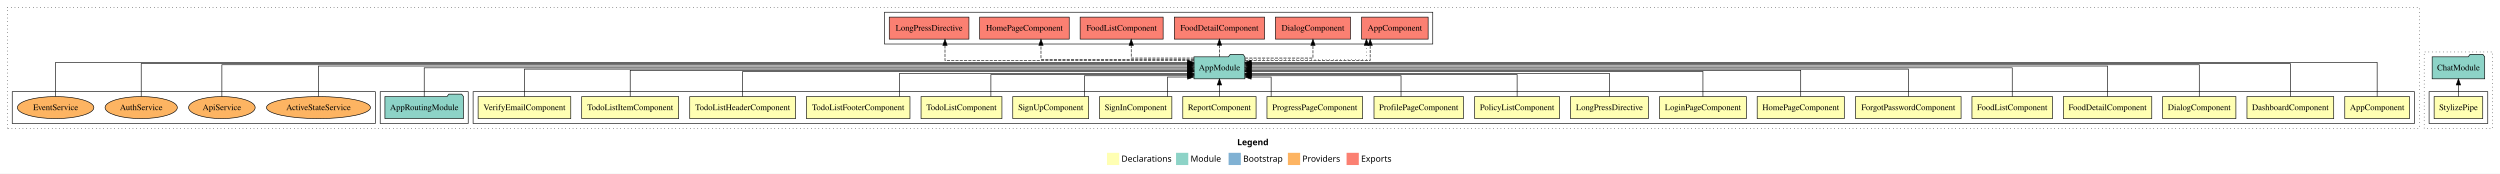
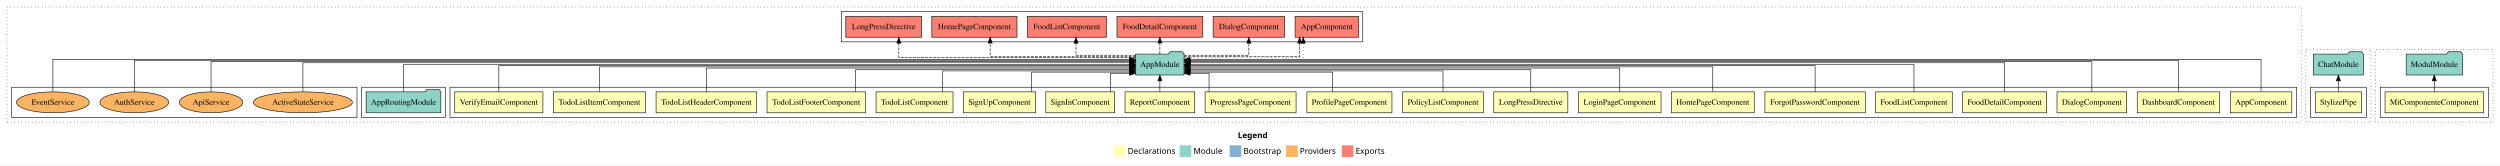
- <svg xmlns="http://www.w3.org/2000/svg" width="4090pt" height="284pt" viewBox="0.00 0.00 4090.00 284.00">
+ <svg xmlns="http://www.w3.org/2000/svg" width="4300pt" height="284pt" viewBox="0.00 0.00 4300.00 284.00">
  <g id="graph0" class="graph" transform="scale(1 1) rotate(0) translate(4 280)">
-     <polygon fill="#ffffff" stroke="transparent" points="-4,4 -4,-280 4086,-280 4086,4 -4,4" />
-     <text text-anchor="start" x="2020.009" y="-42.4" font-family="sans-serif" font-weight="bold" font-size="14.00" fill="#000000">Legend</text>
-     <polygon fill="#ffffb3" stroke="transparent" points="1807,-10 1807,-30 1827,-30 1827,-10 1807,-10" />
-     <text text-anchor="start" x="1830.629" y="-15.4" font-family="sans-serif" font-size="14.00" fill="#000000">  Declarations</text>
-     <polygon fill="#8dd3c7" stroke="transparent" points="1920,-10 1920,-30 1940,-30 1940,-10 1920,-10" />
-     <text text-anchor="start" x="1943.725" y="-15.4" font-family="sans-serif" font-size="14.00" fill="#000000">  Module</text>
-     <polygon fill="#80b1d3" stroke="transparent" points="2006,-10 2006,-30 2026,-30 2026,-10 2006,-10" />
-     <text text-anchor="start" x="2029.781" y="-15.4" font-family="sans-serif" font-size="14.00" fill="#000000">  Bootstrap</text>
-     <polygon fill="#fdb462" stroke="transparent" points="2103,-10 2103,-30 2123,-30 2123,-10 2103,-10" />
-     <text text-anchor="start" x="2126.673" y="-15.4" font-family="sans-serif" font-size="14.00" fill="#000000">  Providers</text>
-     <polygon fill="#fb8072" stroke="transparent" points="2199,-10 2199,-30 2219,-30 2219,-10 2199,-10" />
-     <text text-anchor="start" x="2222.726" y="-15.4" font-family="sans-serif" font-size="14.00" fill="#000000">  Exports</text>
+     <polygon fill="#ffffff" stroke="transparent" points="-4,4 -4,-280 4296,-280 4296,4 -4,4" />
+     <text text-anchor="start" x="2125.009" y="-42.4" font-family="sans-serif" font-weight="bold" font-size="14.00" fill="#000000">Legend</text>
+     <polygon fill="#ffffb3" stroke="transparent" points="1912,-10 1912,-30 1932,-30 1932,-10 1912,-10" />
+     <text text-anchor="start" x="1935.629" y="-15.4" font-family="sans-serif" font-size="14.00" fill="#000000">  Declarations</text>
+     <polygon fill="#8dd3c7" stroke="transparent" points="2025,-10 2025,-30 2045,-30 2045,-10 2025,-10" />
+     <text text-anchor="start" x="2048.725" y="-15.4" font-family="sans-serif" font-size="14.00" fill="#000000">  Module</text>
+     <polygon fill="#80b1d3" stroke="transparent" points="2111,-10 2111,-30 2131,-30 2131,-10 2111,-10" />
+     <text text-anchor="start" x="2134.781" y="-15.4" font-family="sans-serif" font-size="14.00" fill="#000000">  Bootstrap</text>
+     <polygon fill="#fdb462" stroke="transparent" points="2208,-10 2208,-30 2228,-30 2228,-10 2208,-10" />
+     <text text-anchor="start" x="2231.673" y="-15.4" font-family="sans-serif" font-size="14.00" fill="#000000">  Providers</text>
+     <polygon fill="#fb8072" stroke="transparent" points="2304,-10 2304,-30 2324,-30 2324,-10 2304,-10" />
+     <text text-anchor="start" x="2327.726" y="-15.4" font-family="sans-serif" font-size="14.00" fill="#000000">  Exports</text>
    <g id="clust1" class="cluster">
      <polygon fill="none" stroke="#000000" stroke-dasharray="1,5" points="8,-70 8,-268 3954,-268 3954,-70 8,-70" />
    </g>
    <g id="clust2" class="cluster">
      <polygon fill="none" stroke="#000000" points="770,-78 770,-130 3946,-130 3946,-78 770,-78" />
    </g>
    <g id="clust23" class="cluster">
      <polygon fill="none" stroke="#000000" points="618,-78 618,-130 762,-130 762,-78 618,-78" />
    </g>
    <g id="clust24" class="cluster">
      <polygon fill="none" stroke="#000000" points="1443,-208 1443,-260 2340,-260 2340,-208 1443,-208" />
    </g>
    <g id="clust26" class="cluster">
      <polygon fill="none" stroke="#000000" points="16,-78 16,-130 610,-130 610,-78 16,-78" />
    </g>
    <g id="clust33" class="cluster">
      <polygon fill="none" stroke="#000000" stroke-dasharray="1,5" points="3962,-70 3962,-195 4074,-195 4074,-70 3962,-70" />
    </g>
    <g id="clust34" class="cluster">
      <polygon fill="none" stroke="#000000" points="3970,-78 3970,-130 4066,-130 4066,-78 3970,-78" />
+     </g>
+     <g id="clust40" class="cluster">
+       <polygon fill="none" stroke="#000000" stroke-dasharray="1,5" points="4082,-70 4082,-195 4284,-195 4284,-70 4082,-70" />
+     </g>
+     <g id="clust41" class="cluster">
+       <polygon fill="none" stroke="#000000" points="4090,-78 4090,-130 4276,-130 4276,-78 4090,-78" />
    </g>
    <g id="node1" class="node">
      <polygon fill="#ffffb3" stroke="#000000" points="3937.94,-122 3832.06,-122 3832.06,-86 3937.94,-86 3937.94,-122" />
      <text text-anchor="middle" x="3885" y="-99.8" font-family="Times,serif" font-size="14.00" fill="#000000">AppComponent</text>
    </g>
    <g id="node21" class="node">
      <polygon fill="#8dd3c7" stroke="#000000" points="2032.657,-187 2029.657,-191 2008.657,-191 2005.657,-187 1949.343,-187 1949.343,-151 2032.657,-151 2032.657,-187" />
      <text text-anchor="middle" x="1991" y="-164.8" font-family="Times,serif" font-size="14.00" fill="#000000">AppModule</text>
    </g>
    <g id="edge1" class="edge">
      <path fill="none" stroke="#000000" d="M3885,-122.292C3885,-144.206 3885,-178 3885,-178 3885,-178 2042.766,-178 2042.766,-178" />
      <polygon fill="#000000" stroke="#000000" points="2042.766,-174.5 2032.766,-178 2042.766,-181.5 2042.766,-174.5" />
    </g>
    <g id="node2" class="node">
      <polygon fill="#ffffb3" stroke="#000000" points="3813.973,-122 3672.027,-122 3672.027,-86 3813.973,-86 3813.973,-122" />
      <text text-anchor="middle" x="3743" y="-99.8" font-family="Times,serif" font-size="14.00" fill="#000000">DashboardComponent</text>
    </g>
    <g id="edge2" class="edge">
      <path fill="none" stroke="#000000" d="M3743,-122.169C3743,-143.498 3743,-176 3743,-176 3743,-176 2043.009,-176 2043.009,-176" />
      <polygon fill="#000000" stroke="#000000" points="2043.009,-172.5 2033.009,-176 2043.009,-179.5 2043.009,-172.5" />
    </g>
    <g id="node3" class="node">
      <polygon fill="#ffffb3" stroke="#000000" points="3653.936,-122 3534.064,-122 3534.064,-86 3653.936,-86 3653.936,-122" />
      <text text-anchor="middle" x="3594" y="-99.8" font-family="Times,serif" font-size="14.00" fill="#000000">DialogComponent</text>
    </g>
    <g id="edge3" class="edge">
      <path fill="none" stroke="#000000" d="M3594,-122.027C3594,-142.767 3594,-174 3594,-174 3594,-174 2043.052,-174 2043.052,-174" />
      <polygon fill="#000000" stroke="#000000" points="2043.052,-170.5 2033.052,-174 2043.052,-177.5 2043.052,-170.5" />
    </g>
    <g id="node4" class="node">
      <polygon fill="#ffffb3" stroke="#000000" points="3516.323,-122 3371.677,-122 3371.677,-86 3516.323,-86 3516.323,-122" />
      <text text-anchor="middle" x="3444" y="-99.8" font-family="Times,serif" font-size="14.00" fill="#000000">FoodDetailComponent</text>
    </g>
    <g id="edge4" class="edge">
      <path fill="none" stroke="#000000" d="M3444,-122.223C3444,-142.365 3444,-172 3444,-172 3444,-172 2042.918,-172 2042.918,-172" />
      <polygon fill="#000000" stroke="#000000" points="2042.918,-168.5 2032.918,-172 2042.918,-175.5 2042.918,-168.5" />
    </g>
    <g id="node5" class="node">
      <polygon fill="#ffffb3" stroke="#000000" points="3353.893,-122 3222.107,-122 3222.107,-86 3353.893,-86 3353.893,-122" />
      <text text-anchor="middle" x="3288" y="-99.8" font-family="Times,serif" font-size="14.00" fill="#000000">FoodListComponent</text>
    </g>
    <g id="edge5" class="edge">
      <path fill="none" stroke="#000000" d="M3288,-122.106C3288,-141.339 3288,-169 3288,-169 3288,-169 2042.685,-169 2042.685,-169" />
      <polygon fill="#000000" stroke="#000000" points="2042.685,-165.5 2032.685,-169 2042.685,-172.5 2042.685,-165.5" />
    </g>
    <g id="node6" class="node">
      <polygon fill="#ffffb3" stroke="#000000" points="3204.32,-122 3031.68,-122 3031.68,-86 3204.32,-86 3204.32,-122" />
      <text text-anchor="middle" x="3118" y="-99.8" font-family="Times,serif" font-size="14.00" fill="#000000">ForgotPasswordComponent</text>
    </g>
    <g id="edge6" class="edge">
      <path fill="none" stroke="#000000" d="M3118,-122.222C3118,-140.828 3118,-167 3118,-167 3118,-167 2042.784,-167 2042.784,-167" />
      <polygon fill="#000000" stroke="#000000" points="2042.784,-163.5 2032.784,-167 2042.784,-170.5 2042.784,-163.5" />
    </g>
    <g id="node7" class="node">
      <polygon fill="#ffffb3" stroke="#000000" points="3013.256,-122 2870.744,-122 2870.744,-86 3013.256,-86 3013.256,-122" />
      <text text-anchor="middle" x="2942" y="-99.8" font-family="Times,serif" font-size="14.00" fill="#000000">HomePageComponent</text>
    </g>
    <g id="edge7" class="edge">
      <path fill="none" stroke="#000000" d="M2942,-122.302C2942,-140.27 2942,-165 2942,-165 2942,-165 2042.782,-165 2042.782,-165" />
      <polygon fill="#000000" stroke="#000000" points="2042.782,-161.5 2032.782,-165 2042.782,-168.5 2042.782,-161.5" />
    </g>
    <g id="node8" class="node">
      <polygon fill="#ffffb3" stroke="#000000" points="2852.987,-122 2711.013,-122 2711.013,-86 2852.987,-86 2852.987,-122" />
      <text text-anchor="middle" x="2782" y="-99.8" font-family="Times,serif" font-size="14.00" fill="#000000">LoginPageComponent</text>
    </g>
    <g id="edge8" class="edge">
      <path fill="none" stroke="#000000" d="M2782,-122.022C2782,-139.373 2782,-163 2782,-163 2782,-163 2042.691,-163 2042.691,-163" />
      <polygon fill="#000000" stroke="#000000" points="2042.691,-159.5 2032.691,-163 2042.691,-166.5 2042.691,-159.5" />
    </g>
    <g id="node9" class="node">
      <polygon fill="#ffffb3" stroke="#000000" points="2692.682,-122 2565.318,-122 2565.318,-86 2692.682,-86 2692.682,-122" />
      <text text-anchor="middle" x="2629" y="-99.8" font-family="Times,serif" font-size="14.00" fill="#000000">LongPressDirective</text>
    </g>
    <g id="edge9" class="edge">
      <path fill="none" stroke="#000000" d="M2629,-122.027C2629,-138.398 2629,-160 2629,-160 2629,-160 2042.861,-160 2042.861,-160" />
      <polygon fill="#000000" stroke="#000000" points="2042.861,-156.5 2032.861,-160 2042.861,-163.5 2042.861,-156.5" />
    </g>
    <g id="node10" class="node">
      <polygon fill="#ffffb3" stroke="#000000" points="2547.389,-122 2408.611,-122 2408.611,-86 2547.389,-86 2547.389,-122" />
      <text text-anchor="middle" x="2478" y="-99.8" font-family="Times,serif" font-size="14.00" fill="#000000">PolicyListComponent</text>
    </g>
    <g id="edge10" class="edge">
      <path fill="none" stroke="#000000" d="M2478,-122.282C2478,-137.948 2478,-158 2478,-158 2478,-158 2042.943,-158 2042.943,-158" />
      <polygon fill="#000000" stroke="#000000" points="2042.943,-154.5 2032.943,-158 2042.943,-161.5 2042.943,-154.5" />
    </g>
    <g id="node11" class="node">
      <polygon fill="#ffffb3" stroke="#000000" points="2390.144,-122 2243.856,-122 2243.856,-86 2390.144,-86 2390.144,-122" />
      <text text-anchor="middle" x="2317" y="-99.8" font-family="Times,serif" font-size="14.00" fill="#000000">ProfilePageComponent</text>
    </g>
    <g id="edge11" class="edge">
      <path fill="none" stroke="#000000" d="M2288.074,-122.187C2288.074,-137.182 2288.074,-156 2288.074,-156 2288.074,-156 2042.933,-156 2042.933,-156" />
      <polygon fill="#000000" stroke="#000000" points="2042.933,-152.5 2032.933,-156 2042.933,-159.5 2042.933,-152.5" />
    </g>
    <g id="node12" class="node">
      <polygon fill="#ffffb3" stroke="#000000" points="2225.252,-122 2068.748,-122 2068.748,-86 2225.252,-86 2225.252,-122" />
      <text text-anchor="middle" x="2147" y="-99.8" font-family="Times,serif" font-size="14.00" fill="#000000">ProgressPageComponent</text>
    </g>
    <g id="edge12" class="edge">
      <path fill="none" stroke="#000000" d="M2075.578,-122.051C2075.578,-136.373 2075.578,-154 2075.578,-154 2075.578,-154 2042.794,-154 2042.794,-154" />
      <polygon fill="#000000" stroke="#000000" points="2042.794,-150.5 2032.794,-154 2042.794,-157.5 2042.794,-150.5" />
    </g>
    <g id="node13" class="node">
      <polygon fill="#ffffb3" stroke="#000000" points="2050.936,-122 1931.064,-122 1931.064,-86 2050.936,-86 2050.936,-122" />
      <text text-anchor="middle" x="1991" y="-99.8" font-family="Times,serif" font-size="14.00" fill="#000000">ReportComponent</text>
    </g>
    <g id="edge13" class="edge">
      <path fill="none" stroke="#000000" d="M1991,-122.106C1991,-122.106 1991,-140.991 1991,-140.991" />
      <polygon fill="#000000" stroke="#000000" points="1987.5,-140.991 1991,-150.991 1994.5,-140.991 1987.5,-140.991" />
    </g>
    <g id="node14" class="node">
      <polygon fill="#ffffb3" stroke="#000000" points="1913.167,-122 1794.833,-122 1794.833,-86 1913.167,-86 1913.167,-122" />
      <text text-anchor="middle" x="1854" y="-99.8" font-family="Times,serif" font-size="14.00" fill="#000000">SignInComponent</text>
    </g>
    <g id="edge14" class="edge">
      <path fill="none" stroke="#000000" d="M1906.015,-122.051C1906.015,-136.373 1906.015,-154 1906.015,-154 1906.015,-154 1939.005,-154 1939.005,-154" />
      <polygon fill="#000000" stroke="#000000" points="1939.005,-157.5 1949.005,-154 1939.005,-150.5 1939.005,-157.5" />
    </g>
    <g id="node15" class="node">
      <polygon fill="#ffffb3" stroke="#000000" points="1777.112,-122 1652.888,-122 1652.888,-86 1777.112,-86 1777.112,-122" />
      <text text-anchor="middle" x="1715" y="-99.8" font-family="Times,serif" font-size="14.00" fill="#000000">SignUpComponent</text>
    </g>
    <g id="edge15" class="edge">
      <path fill="none" stroke="#000000" d="M1770.18,-122.187C1770.18,-137.182 1770.18,-156 1770.18,-156 1770.18,-156 1939.206,-156 1939.206,-156" />
      <polygon fill="#000000" stroke="#000000" points="1939.206,-159.5 1949.206,-156 1939.206,-152.5 1939.206,-159.5" />
    </g>
    <g id="node16" class="node">
      <polygon fill="#ffffb3" stroke="#000000" points="1635.164,-122 1502.836,-122 1502.836,-86 1635.164,-86 1635.164,-122" />
      <text text-anchor="middle" x="1569" y="-99.8" font-family="Times,serif" font-size="14.00" fill="#000000">TodoListComponent</text>
    </g>
    <g id="edge16" class="edge">
      <path fill="none" stroke="#000000" d="M1617.102,-122.282C1617.102,-137.948 1617.102,-158 1617.102,-158 1617.102,-158 1939.197,-158 1939.197,-158" />
      <polygon fill="#000000" stroke="#000000" points="1939.197,-161.5 1949.197,-158 1939.197,-154.5 1939.197,-161.5" />
    </g>
    <g id="node17" class="node">
      <polygon fill="#ffffb3" stroke="#000000" points="1484.712,-122 1315.288,-122 1315.288,-86 1484.712,-86 1484.712,-122" />
      <text text-anchor="middle" x="1400" y="-99.8" font-family="Times,serif" font-size="14.00" fill="#000000">TodoListFooterComponent</text>
    </g>
    <g id="edge17" class="edge">
      <path fill="none" stroke="#000000" d="M1467.632,-122.027C1467.632,-138.398 1467.632,-160 1467.632,-160 1467.632,-160 1939.055,-160 1939.055,-160" />
      <polygon fill="#000000" stroke="#000000" points="1939.055,-163.5 1949.055,-160 1939.055,-156.5 1939.055,-163.5" />
    </g>
    <g id="node18" class="node">
      <polygon fill="#ffffb3" stroke="#000000" points="1297.574,-122 1124.426,-122 1124.426,-86 1297.574,-86 1297.574,-122" />
      <text text-anchor="middle" x="1211" y="-99.8" font-family="Times,serif" font-size="14.00" fill="#000000">TodoListHeaderComponent</text>
    </g>
    <g id="edge18" class="edge">
      <path fill="none" stroke="#000000" d="M1211,-122.022C1211,-139.373 1211,-163 1211,-163 1211,-163 1939.34,-163 1939.34,-163" />
      <polygon fill="#000000" stroke="#000000" points="1939.34,-166.5 1949.34,-163 1939.34,-159.5 1939.34,-166.5" />
    </g>
    <g id="node19" class="node">
      <polygon fill="#ffffb3" stroke="#000000" points="1106.32,-122 947.68,-122 947.68,-86 1106.32,-86 1106.32,-122" />
      <text text-anchor="middle" x="1027" y="-99.8" font-family="Times,serif" font-size="14.00" fill="#000000">TodoListItemComponent</text>
    </g>
    <g id="edge19" class="edge">
      <path fill="none" stroke="#000000" d="M1027,-122.302C1027,-140.27 1027,-165 1027,-165 1027,-165 1939.269,-165 1939.269,-165" />
      <polygon fill="#000000" stroke="#000000" points="1939.269,-168.5 1949.269,-165 1939.269,-161.5 1939.269,-168.5" />
    </g>
    <g id="node20" class="node">
      <polygon fill="#ffffb3" stroke="#000000" points="929.805,-122 778.195,-122 778.195,-86 929.805,-86 929.805,-122" />
      <text text-anchor="middle" x="854" y="-99.8" font-family="Times,serif" font-size="14.00" fill="#000000">VerifyEmailComponent</text>
    </g>
    <g id="edge20" class="edge">
      <path fill="none" stroke="#000000" d="M854,-122.222C854,-140.828 854,-167 854,-167 854,-167 1939.185,-167 1939.185,-167" />
      <polygon fill="#000000" stroke="#000000" points="1939.185,-170.5 1949.185,-167 1939.185,-163.5 1939.185,-170.5" />
    </g>
    <g id="node23" class="node">
      <polygon fill="#fb8072" stroke="#000000" points="2332.439,-252 2223.561,-252 2223.561,-216 2332.439,-216 2332.439,-252" />
      <text text-anchor="middle" x="2278" y="-229.8" font-family="Times,serif" font-size="14.00" fill="#000000">AppComponent </text>
    </g>
    <g id="edge22" class="edge">
-       <path fill="none" stroke="#000000" stroke-dasharray="5,2" d="M2032.829,-181C2103.178,-181 2237.577,-181 2237.577,-181 2237.577,-181 2237.577,-205.76 2237.577,-205.76" />
+       <path fill="none" stroke="#000000" stroke-dasharray="5,2" d="M2032.888,-183C2101.786,-183 2231.477,-183 2231.477,-183 2231.477,-183 2231.477,-205.876 2231.477,-205.876" />
+       <polygon fill="#000000" stroke="#000000" points="2227.977,-205.876 2231.477,-215.876 2234.977,-205.876 2227.977,-205.876" />
+     </g>
+     <g id="edge28" class="edge">
+       <path fill="none" stroke="#000000" stroke-dasharray="1,5" d="M2032.829,-181C2103.178,-181 2237.577,-181 2237.577,-181 2237.577,-181 2237.577,-205.76 2237.577,-205.76" />
      <polygon fill="#000000" stroke="#000000" points="2234.077,-205.76 2237.577,-215.76 2241.077,-205.76 2234.077,-205.76" />
-     </g>
-     <g id="edge28" class="edge">
-       <path fill="none" stroke="#000000" stroke-dasharray="1,5" d="M2032.888,-183C2101.786,-183 2231.477,-183 2231.477,-183 2231.477,-183 2231.477,-205.876 2231.477,-205.876" />
-       <polygon fill="#000000" stroke="#000000" points="2227.977,-205.876 2231.477,-215.876 2234.977,-205.876 2227.977,-205.876" />
    </g>
    <g id="node24" class="node">
      <polygon fill="#fb8072" stroke="#000000" points="2205.435,-252 2082.565,-252 2082.565,-216 2205.435,-216 2205.435,-252" />
      <text text-anchor="middle" x="2144" y="-229.8" font-family="Times,serif" font-size="14.00" fill="#000000">DialogComponent </text>
    </g>
    <g id="edge23" class="edge">
      <path fill="none" stroke="#000000" stroke-dasharray="5,2" d="M2032.808,-185C2078.108,-185 2144,-185 2144,-185 2144,-185 2144,-205.754 2144,-205.754" />
      <polygon fill="#000000" stroke="#000000" points="2140.5,-205.754 2144,-215.754 2147.5,-205.754 2140.5,-205.754" />
    </g>
    <g id="node25" class="node">
      <polygon fill="#fb8072" stroke="#000000" points="2064.823,-252 1917.177,-252 1917.177,-216 2064.823,-216 2064.823,-252" />
      <text text-anchor="middle" x="1991" y="-229.8" font-family="Times,serif" font-size="14.00" fill="#000000">FoodDetailComponent </text>
    </g>
    <g id="edge24" class="edge">
      <path fill="none" stroke="#000000" stroke-dasharray="5,2" d="M1991,-187.106C1991,-187.106 1991,-205.991 1991,-205.991" />
      <polygon fill="#000000" stroke="#000000" points="1987.5,-205.991 1991,-215.991 1994.5,-205.991 1987.5,-205.991" />
    </g>
    <g id="node26" class="node">
      <polygon fill="#fb8072" stroke="#000000" points="1898.894,-252 1763.106,-252 1763.106,-216 1898.894,-216 1898.894,-252" />
      <text text-anchor="middle" x="1831" y="-229.8" font-family="Times,serif" font-size="14.00" fill="#000000">FoodListComponent </text>
    </g>
    <g id="edge25" class="edge">
      <path fill="none" stroke="#000000" stroke-dasharray="5,2" d="M1949.257,-185C1906.634,-185 1846.682,-185 1846.682,-185 1846.682,-185 1846.682,-205.754 1846.682,-205.754" />
      <polygon fill="#000000" stroke="#000000" points="1843.182,-205.754 1846.682,-215.754 1850.182,-205.754 1843.182,-205.754" />
    </g>
    <g id="node27" class="node">
      <polygon fill="#fb8072" stroke="#000000" points="1745.256,-252 1598.744,-252 1598.744,-216 1745.256,-216 1745.256,-252" />
      <text text-anchor="middle" x="1672" y="-229.8" font-family="Times,serif" font-size="14.00" fill="#000000">HomePageComponent </text>
    </g>
    <g id="edge26" class="edge">
      <path fill="none" stroke="#000000" stroke-dasharray="5,2" d="M1949.169,-183C1868.438,-183 1699.036,-183 1699.036,-183 1699.036,-183 1699.036,-205.876 1699.036,-205.876" />
      <polygon fill="#000000" stroke="#000000" points="1695.536,-205.876 1699.036,-215.876 1702.536,-205.876 1695.536,-205.876" />
    </g>
    <g id="node28" class="node">
      <polygon fill="#fb8072" stroke="#000000" points="1581.183,-252 1450.817,-252 1450.817,-216 1581.183,-216 1581.183,-252" />
      <text text-anchor="middle" x="1516" y="-229.8" font-family="Times,serif" font-size="14.00" fill="#000000">LongPressDirective </text>
    </g>
    <g id="edge27" class="edge">
      <path fill="none" stroke="#000000" stroke-dasharray="5,2" d="M1949.163,-181C1837.7,-181 1542.005,-181 1542.005,-181 1542.005,-181 1542.005,-205.76 1542.005,-205.76" />
      <polygon fill="#000000" stroke="#000000" points="1538.505,-205.76 1542.005,-215.76 1545.505,-205.76 1538.505,-205.76" />
    </g>
    <g id="node22" class="node">
      <polygon fill="#8dd3c7" stroke="#000000" points="754.274,-122 751.274,-126 730.274,-126 727.274,-122 625.726,-122 625.726,-86 754.274,-86 754.274,-122" />
      <text text-anchor="middle" x="690" y="-99.8" font-family="Times,serif" font-size="14.00" fill="#000000">AppRoutingModule</text>
    </g>
    <g id="edge21" class="edge">
      <path fill="none" stroke="#000000" d="M690,-122.106C690,-141.339 690,-169 690,-169 690,-169 1939.187,-169 1939.187,-169" />
      <polygon fill="#000000" stroke="#000000" points="1939.187,-172.5 1949.187,-169 1939.187,-165.5 1939.187,-172.5" />
    </g>
    <g id="node29" class="node">
      <ellipse fill="#fdb462" stroke="#000000" cx="517" cy="-104" rx="85.083" ry="18" />
      <text text-anchor="middle" x="517" y="-99.8" font-family="Times,serif" font-size="14.00" fill="#000000">ActiveStateService</text>
    </g>
    <g id="edge29" class="edge">
      <path fill="none" stroke="#000000" d="M517,-122.223C517,-142.365 517,-172 517,-172 517,-172 1939.26,-172 1939.26,-172" />
      <polygon fill="#000000" stroke="#000000" points="1939.26,-175.5 1949.26,-172 1939.26,-168.5 1939.26,-175.5" />
    </g>
    <g id="node30" class="node">
      <ellipse fill="#fdb462" stroke="#000000" cx="359" cy="-104" rx="54.451" ry="18" />
      <text text-anchor="middle" x="359" y="-99.8" font-family="Times,serif" font-size="14.00" fill="#000000">ApiService</text>
    </g>
    <g id="edge30" class="edge">
      <path fill="none" stroke="#000000" d="M359,-122.027C359,-142.767 359,-174 359,-174 359,-174 1939.018,-174 1939.018,-174" />
      <polygon fill="#000000" stroke="#000000" points="1939.018,-177.5 1949.018,-174 1939.018,-170.5 1939.018,-177.5" />
    </g>
    <g id="node31" class="node">
      <ellipse fill="#fdb462" stroke="#000000" cx="227" cy="-104" rx="59.108" ry="18" />
      <text text-anchor="middle" x="227" y="-99.8" font-family="Times,serif" font-size="14.00" fill="#000000">AuthService</text>
    </g>
    <g id="edge31" class="edge">
      <path fill="none" stroke="#000000" d="M227,-122.169C227,-143.498 227,-176 227,-176 227,-176 1939.135,-176 1939.135,-176" />
      <polygon fill="#000000" stroke="#000000" points="1939.135,-179.5 1949.135,-176 1939.135,-172.5 1939.135,-179.5" />
    </g>
    <g id="node32" class="node">
      <ellipse fill="#fdb462" stroke="#000000" cx="87" cy="-104" rx="62.537" ry="18" />
      <text text-anchor="middle" x="87" y="-99.8" font-family="Times,serif" font-size="14.00" fill="#000000">EventService</text>
    </g>
    <g id="edge32" class="edge">
      <path fill="none" stroke="#000000" d="M87,-122.292C87,-144.206 87,-178 87,-178 87,-178 1939.013,-178 1939.013,-178" />
      <polygon fill="#000000" stroke="#000000" points="1939.013,-181.5 1949.013,-178 1939.013,-174.5 1939.013,-181.5" />
    </g>
    <g id="node33" class="node">
      <polygon fill="#ffffb3" stroke="#000000" points="4057.772,-122 3978.228,-122 3978.228,-86 4057.772,-86 4057.772,-122" />
      <text text-anchor="middle" x="4018" y="-99.8" font-family="Times,serif" font-size="14.00" fill="#000000">StylizePipe</text>
    </g>
    <g id="node34" class="node">
      <polygon fill="#8dd3c7" stroke="#000000" points="4060.992,-187 4057.992,-191 4036.992,-191 4033.992,-187 3975.008,-187 3975.008,-151 4060.992,-151 4060.992,-187" />
      <text text-anchor="middle" x="4018" y="-164.8" font-family="Times,serif" font-size="14.00" fill="#000000">ChatModule</text>
    </g>
    <g id="edge33" class="edge">
      <path fill="none" stroke="#000000" d="M4018,-122.106C4018,-122.106 4018,-140.991 4018,-140.991" />
      <polygon fill="#000000" stroke="#000000" points="4014.5,-140.991 4018,-150.991 4021.5,-140.991 4014.5,-140.991" />
    </g>
+     <g id="node35" class="node">
+       <polygon fill="#ffffb3" stroke="#000000" points="4267.715,-122 4098.285,-122 4098.285,-86 4267.715,-86 4267.715,-122" />
+       <text text-anchor="middle" x="4183" y="-99.8" font-family="Times,serif" font-size="14.00" fill="#000000">MiComponenteComponent</text>
+     </g>
+     <g id="node36" class="node">
+       <polygon fill="#8dd3c7" stroke="#000000" points="4231.385,-187 4228.385,-191 4207.385,-191 4204.385,-187 4134.615,-187 4134.615,-151 4231.385,-151 4231.385,-187" />
+       <text text-anchor="middle" x="4183" y="-164.8" font-family="Times,serif" font-size="14.00" fill="#000000">ModulModule</text>
+     </g>
+     <g id="edge34" class="edge">
+       <path fill="none" stroke="#000000" d="M4183,-122.106C4183,-122.106 4183,-140.991 4183,-140.991" />
+       <polygon fill="#000000" stroke="#000000" points="4179.5,-140.991 4183,-150.991 4186.5,-140.991 4179.5,-140.991" />
+     </g>
  </g>
</svg>
